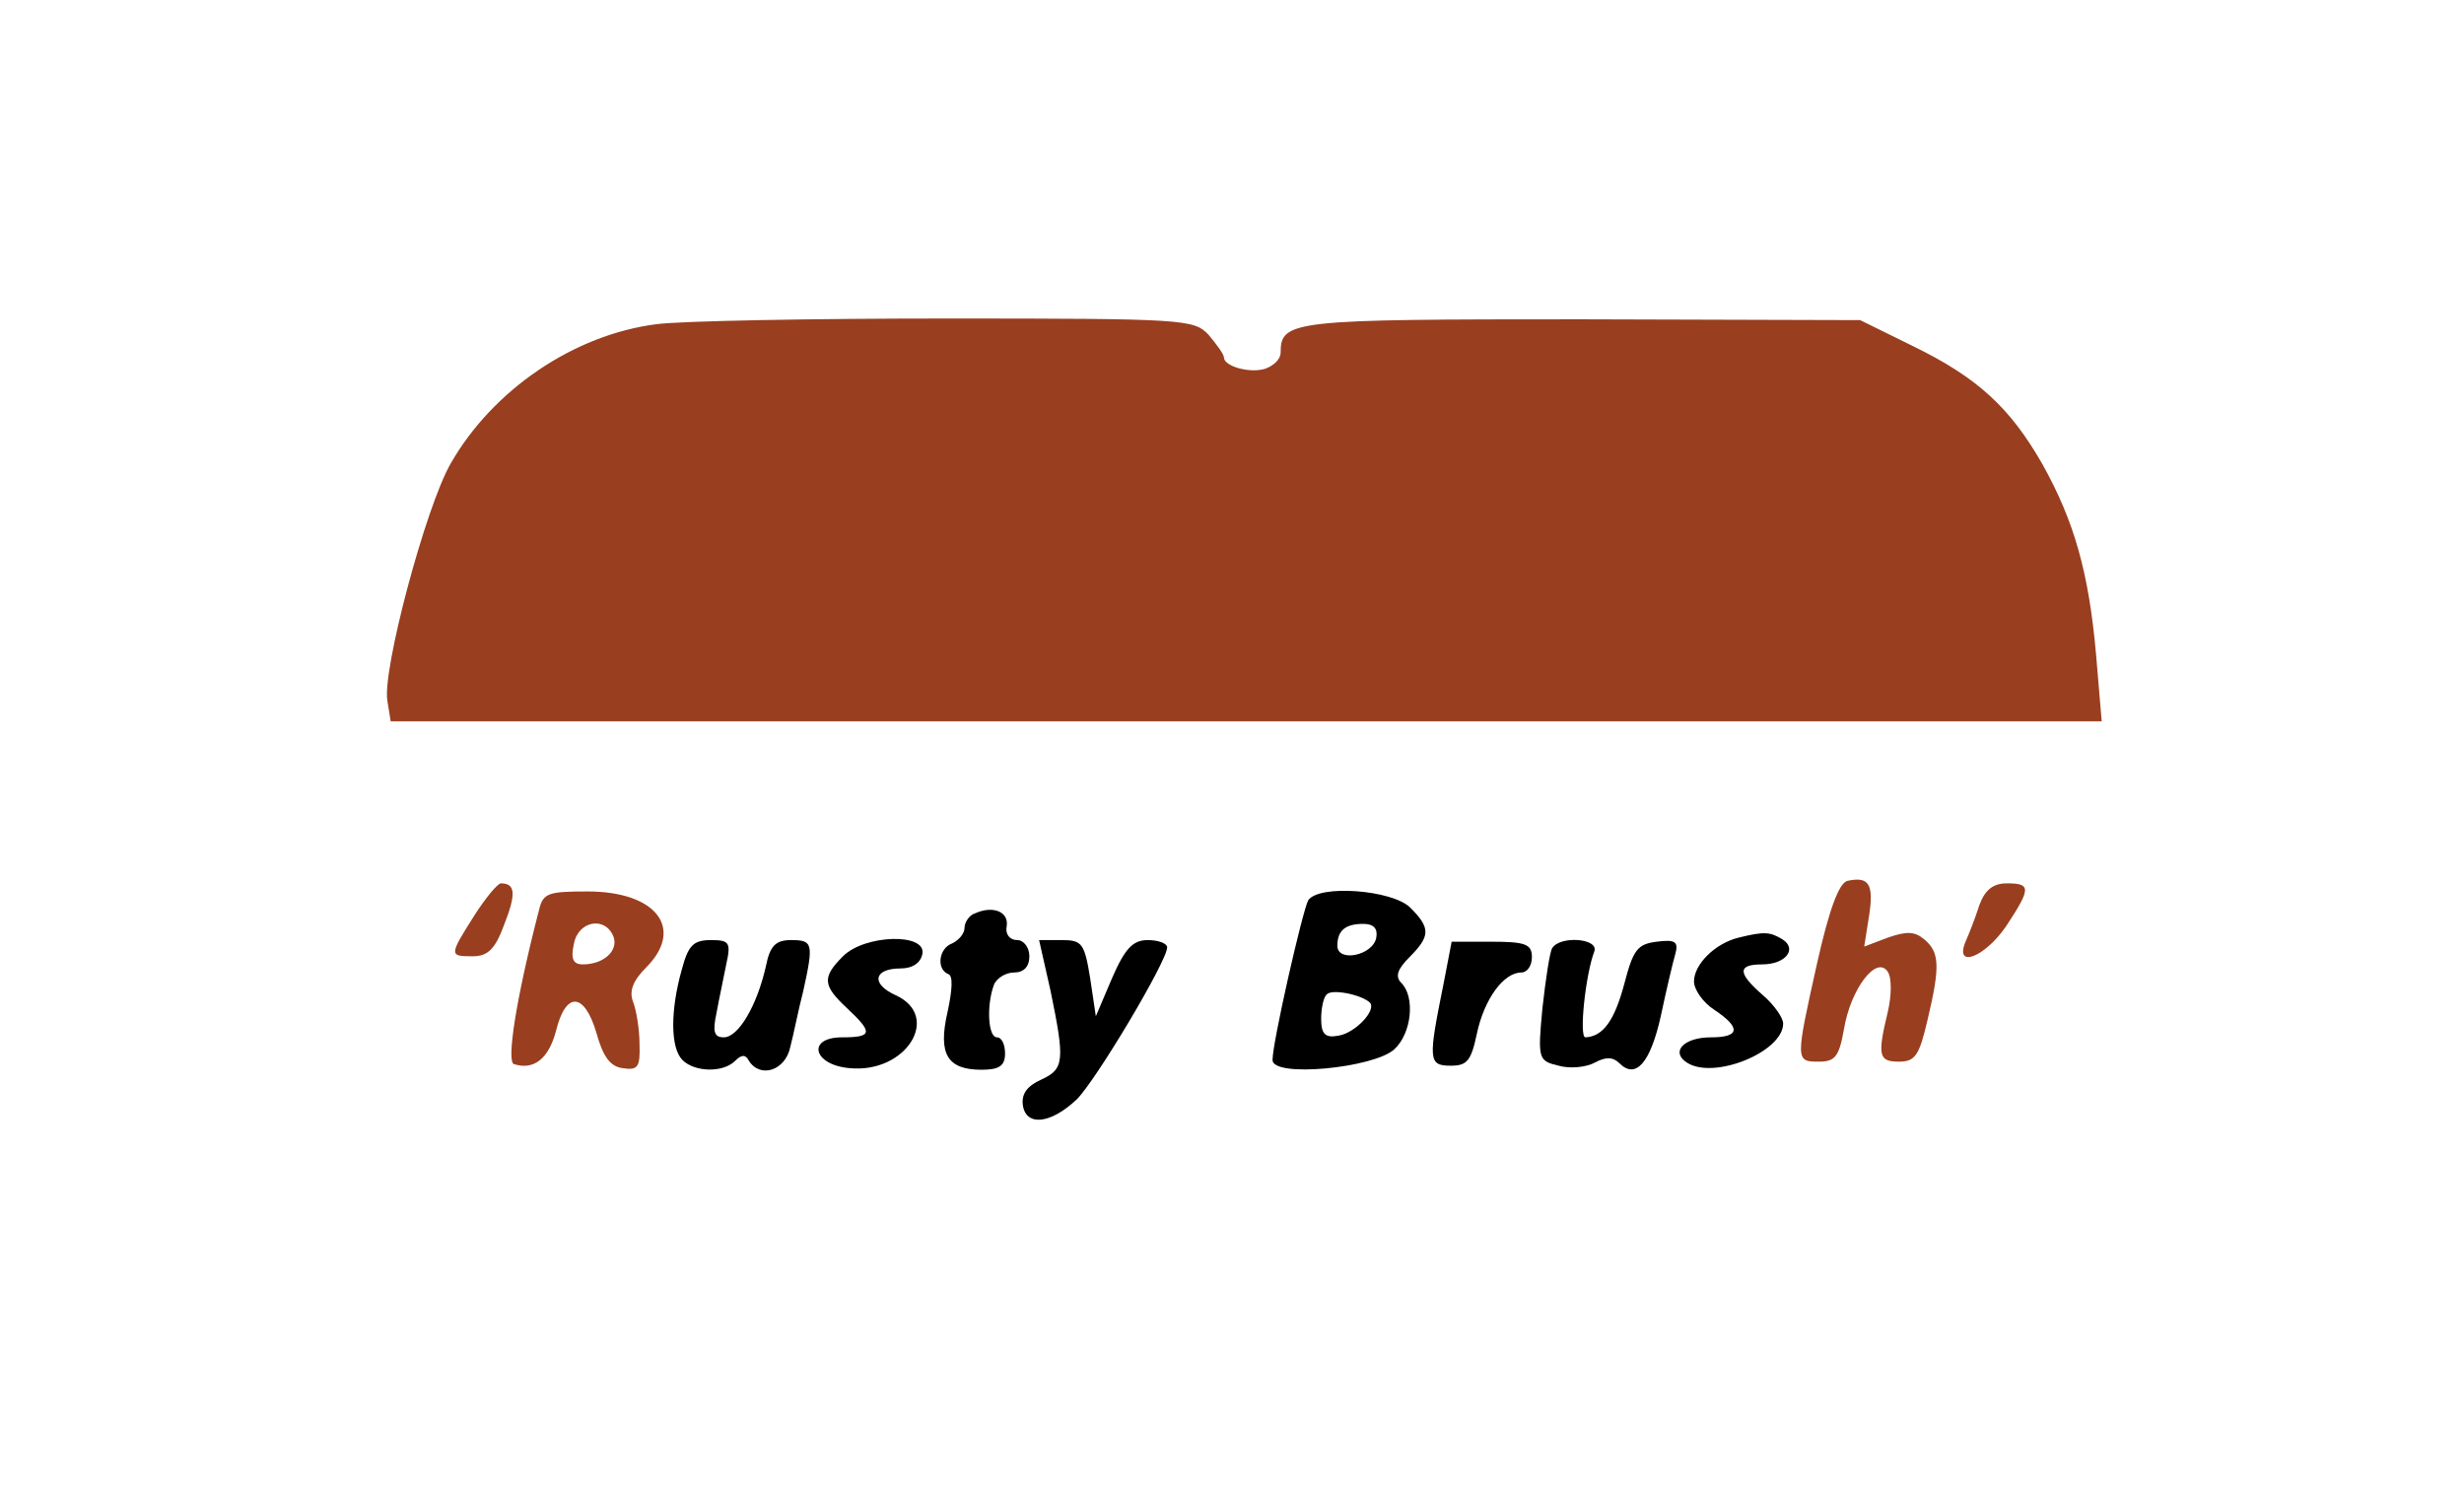
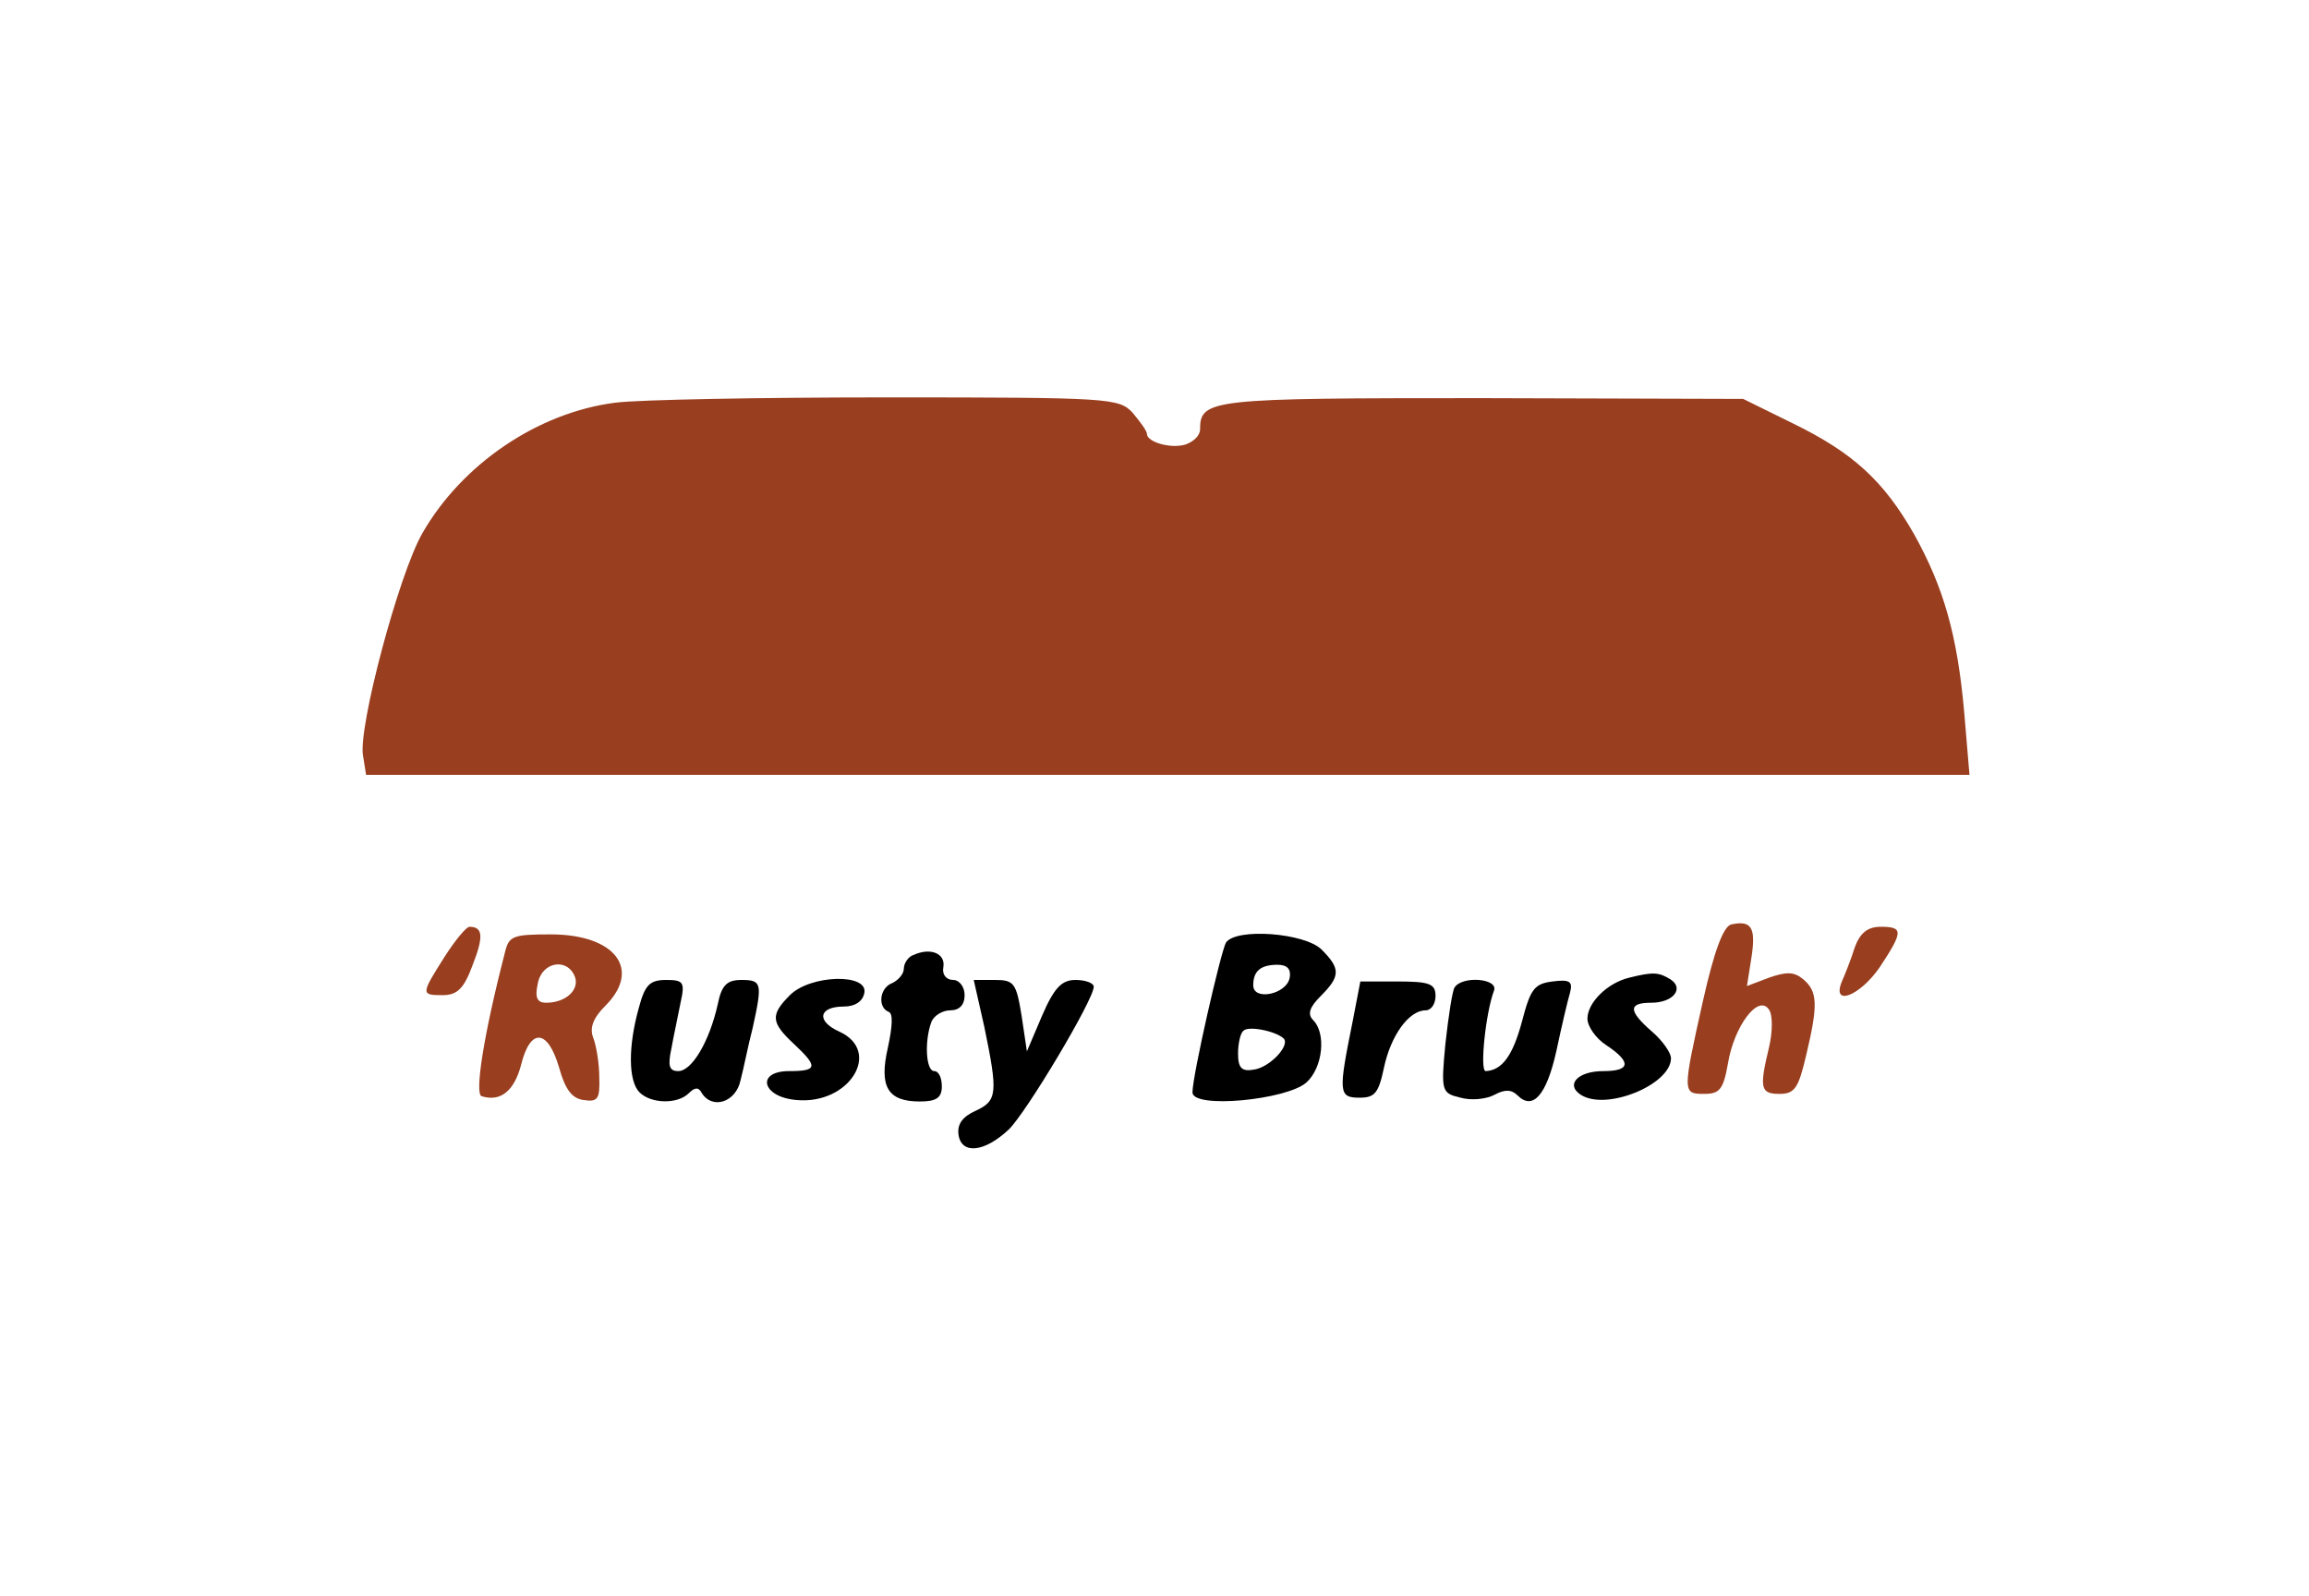
- <svg xmlns="http://www.w3.org/2000/svg" width="304pt" height="184pt" version="1.0" viewBox="0 0 304 184">
+ <svg xmlns="http://www.w3.org/2000/svg" width="220pt" height="152pt" version="1.0" viewBox="0 0 304 184">
  <g transform="translate(0 184) scale(.1 -.1)">
    <path fill="#993e1f" d="m810 1440c-102-13-202-81-254-172-31-54-85-257-78-293l4-25h1055 1056l-7 83c-9 101-27 164-66 234-40 70-80 107-160 146l-65 32-344 1c-356 0-371-1-371-41 0-8-8-16-19-20-19-6-51 3-51 14 0 4-9 16-19 28-18 19-30 20-323 20-166 0-328-3-358-7z" />
    <path fill="#993e1f" d="m2279 753c-10-3-22-34-37-101-27-121-27-122 2-122 20 0 25 6 31 40 8 49 40 92 54 71 5-7 5-29 0-50-13-54-11-61 14-61 20 0 25 8 35 51 16 67 15 84-4 100-12 10-22 10-45 2l-29-11 6 38c6 39 0 49-27 43z" />
    <path fill="#993e1f" d="m585 710c-31-49-31-50-2-50 19 0 28 9 39 39 15 38 14 51-4 51-4 0-19-18-33-40z" />
    <path fill="#993e1f" d="m2442 723c-5-16-13-36-17-45-14-34 24-19 50 19 31 47 31 53 1 53-17 0-27-8-34-27z" />
    <path fill="#993e1f" d="m665 717c-29-112-40-187-31-190 25-8 43 7 52 41 12 49 35 48 50-3 8-29 17-41 32-43 19-3 22 1 21 30 0 18-4 42-8 52-5 13 0 26 16 42 48 48 13 94-72 94-49 0-55-2-60-23zm92-33c6-17-12-34-38-34-12 0-15 7-11 25 5 29 39 35 49 9z" />
    <path d="m1614 729c-7-13-44-175-44-197s124-10 150 13c22 20 26 65 9 82-8 8-5 17 10 32 26 26 26 36 1 61-22 22-113 29-126 9zm84-46c-4-22-48-31-48-10 0 19 10 27 32 27 13 0 18-6 16-17zm-8-80c9-9-18-38-39-41-16-3-21 2-21 21 0 13 3 27 7 30 6 7 42 0 53-10z" />
    <path d="m1203 713c-7-2-13-11-13-18s-7-15-15-19c-17-6-20-32-5-38 6-2 5-19-1-47-12-52 0-71 42-71 22 0 29 5 29 20 0 11-4 20-10 20-11 0-13 39-4 64 3 9 15 16 25 16 12 0 19 7 19 20 0 11-7 20-15 20-9 0-15 7-13 17 3 18-17 26-39 16z" />
    <path d="m2145 683c-29-7-55-33-55-54 0-10 11-26 25-35 33-22 32-34-4-34-34 0-50-18-30-31 33-22 119 13 119 48 0 7-11 23-25 35-31 27-32 38-1 38 29 0 44 19 25 31-15 9-22 10-54 2z" />
    <path d="m841 643c-14-50-14-96 1-111s50-16 65-1c8 8 13 8 17 0 14-22 45-12 51 17 4 15 10 46 16 69 13 59 12 63-15 63-19 0-26-7-31-32-11-49-34-88-52-88-12 0-14 7-9 30 3 17 9 44 12 60 6 27 4 30-19 30-22 0-28-7-36-37z" />
    <path d="m1040 660c-26-26-25-36 5-64 32-30 32-36-6-36-44 0-36-34 9-38 70-7 114 64 57 90-31 14-27 33 6 33 15 0 25 7 27 18 5 26-71 24-98-3z" />
    <path d="m1296 618c18-87 17-97-11-110-18-8-25-18-23-32 4-26 34-23 66 7 23 22 112 171 112 188 0 5-11 9-24 9-18 0-28-10-44-47l-20-47-7 47c-7 43-10 47-35 47h-28l14-62z" />
    <path d="m1781 626c-19-94-19-101 9-101 20 0 25 6 32 39 9 43 33 76 55 76 7 0 13 8 13 19 0 16-8 19-50 19h-49l-10-52z" />
    <path d="m1915 670c-3-5-8-38-12-74-6-63-5-65 20-71 14-4 34-2 45 4 13 7 22 7 30-1 20-20 38 0 51 58 7 33 15 67 18 77 4 15 0 18-23 15-24-3-29-10-40-52-12-45-26-65-48-66-8 0 0 77 11 106 6 16-42 20-52 4z" />
  </g>
</svg>
